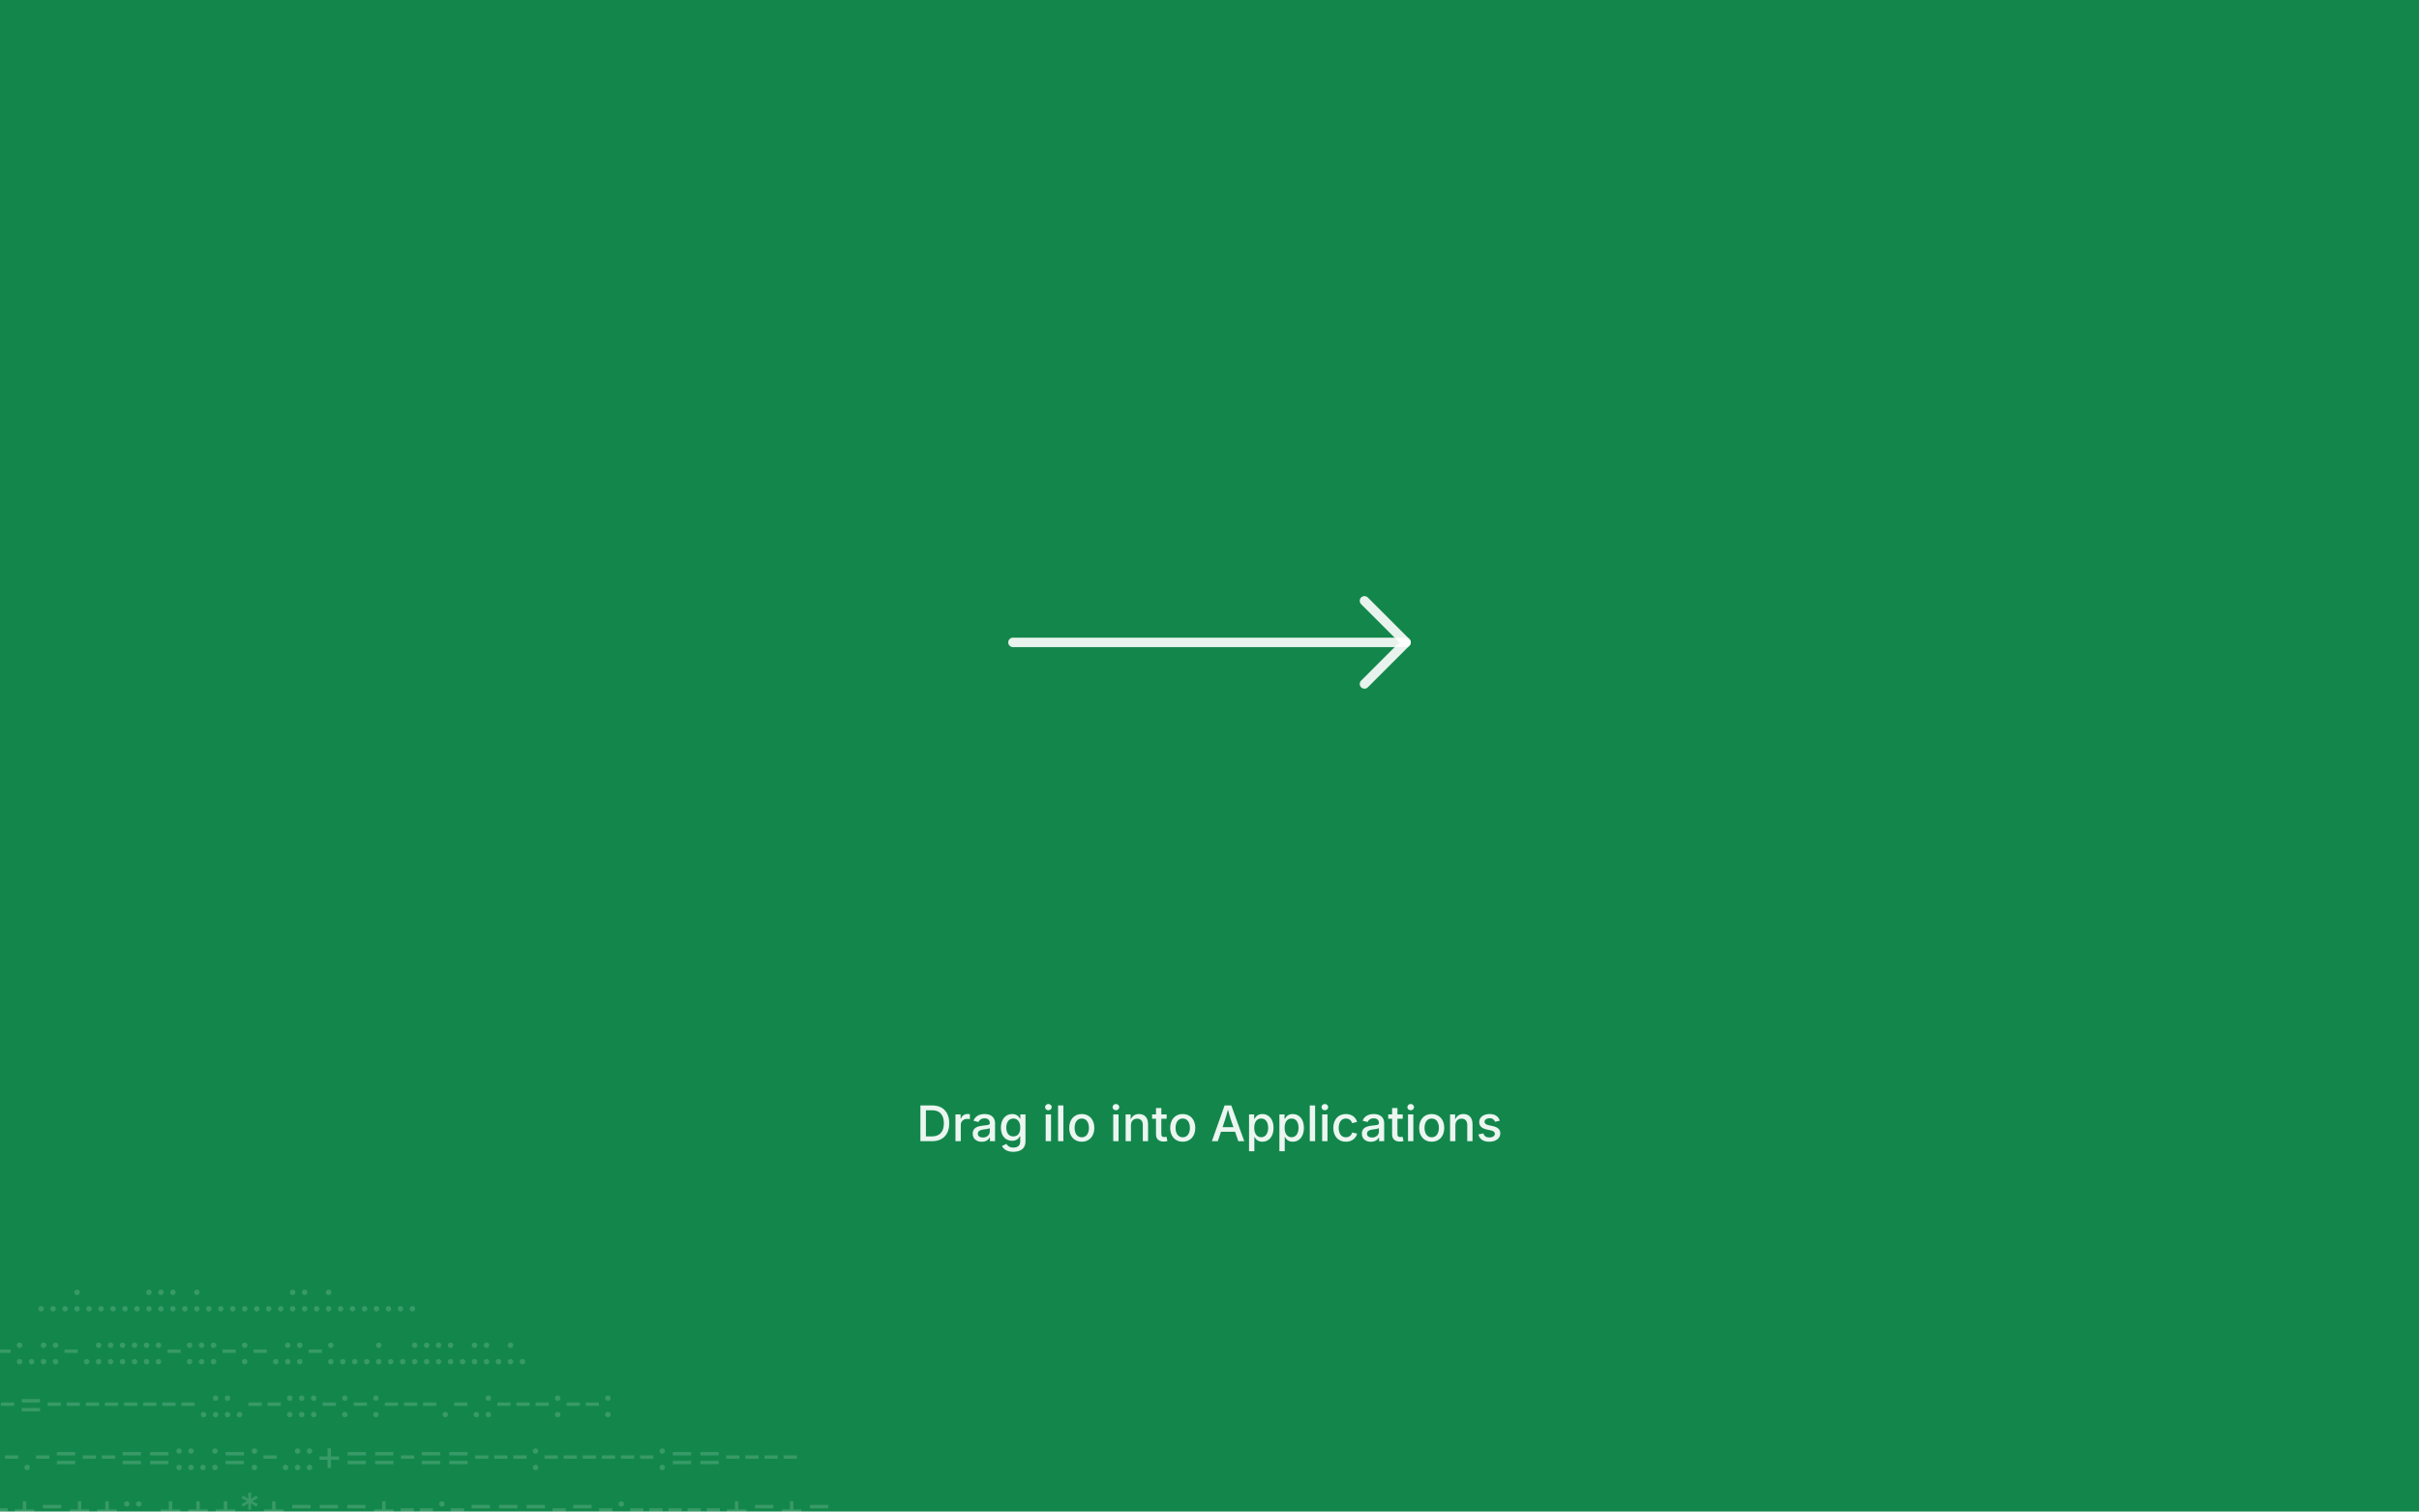
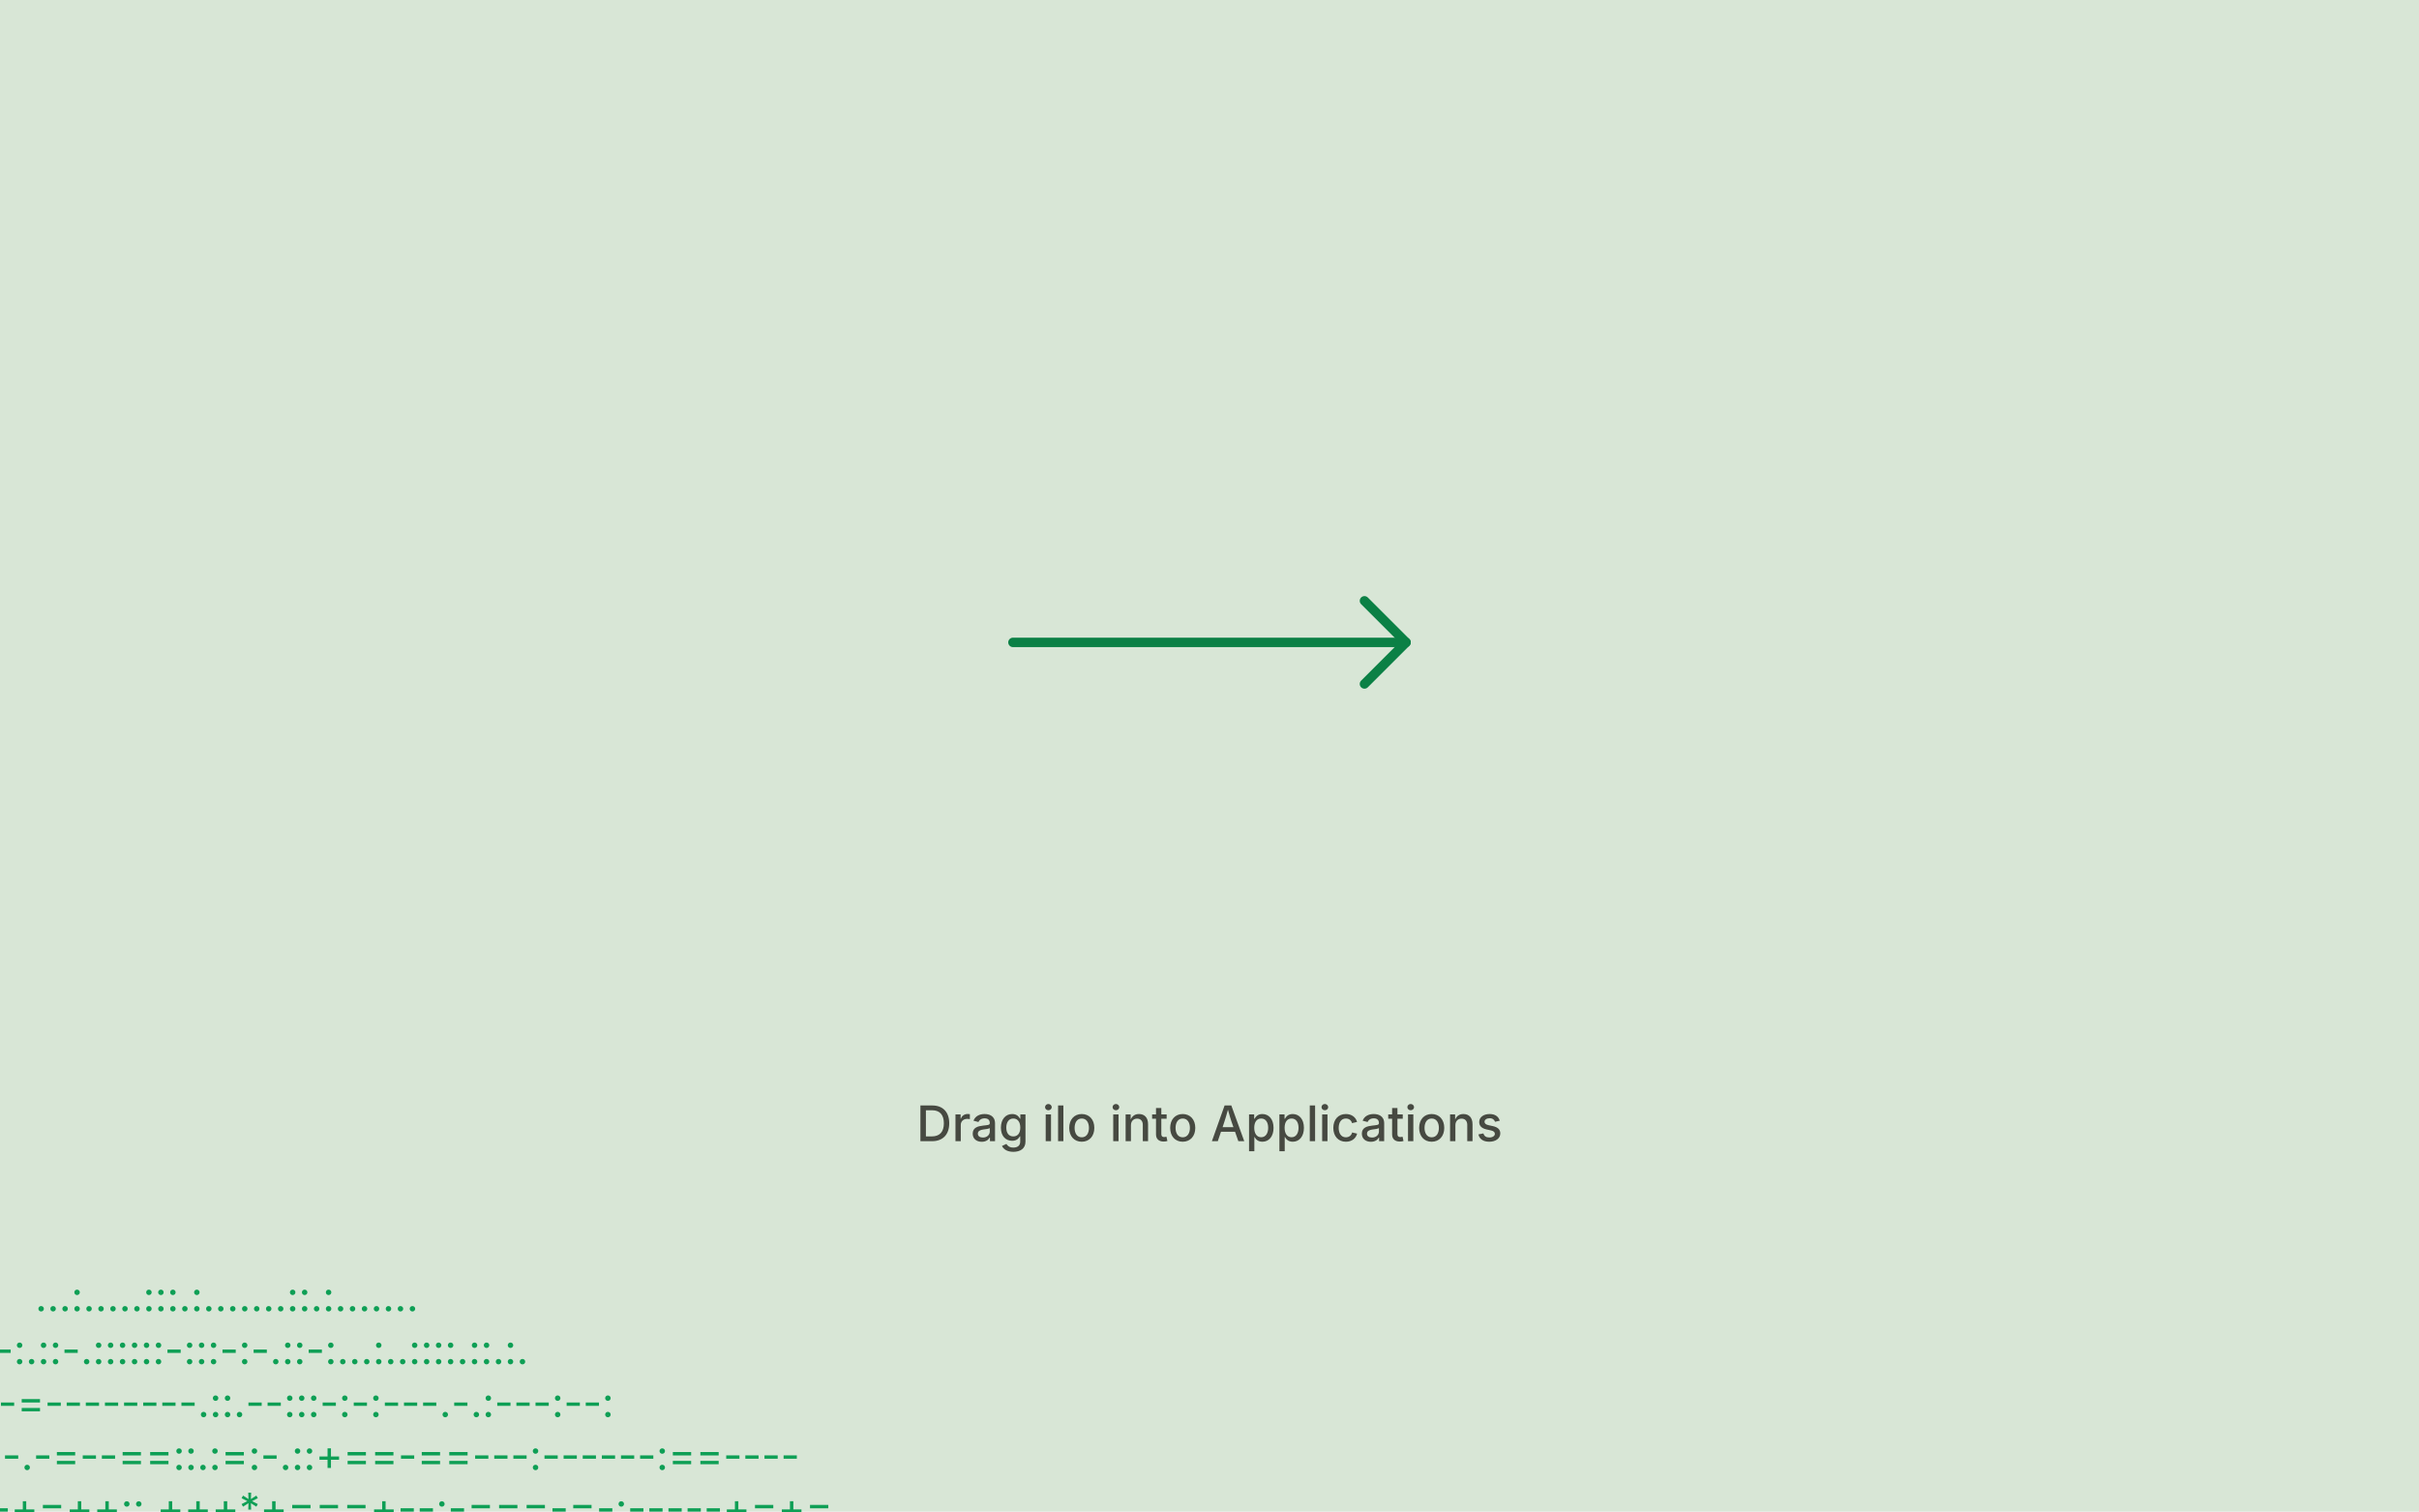
<svg xmlns="http://www.w3.org/2000/svg" width="640" height="400" viewBox="0 0 640 400">
-   <rect width="640" height="400" fill="#13874B" />
-   <g font-family="Inter" font-size="11" fill="#FFFFFF" fill-opacity="0.16" text-anchor="middle">
+   <rect width="640" height="400" fill="#D8E6D6" />
+   <g font-family="Inter" font-size="11" fill="#0E9F55" text-anchor="middle">
    <text x="60 84 100 108 116 140 148 172 204 236 244 364 380 412 428 436 444 452 460 492 500 508 516 524 532 556 564 572 588 596 604 612" y="347">...:.....:::.:.......::.:.......</text>
    <text x="12 20 28 36 44 52 60 76 100 108 116 124 132 140 148 156 164 172 180 188 204 212 220 228 236 244 252 260 268 276 284 292 300 308 316 324 332 340 348 356 364 372 380 388 396 404 412 420 428 436 444 452 460 468 476 484 492 500 516 524 532 540 548 556 564 572 580 588 596 604 612 620 628 636" y="361">:.::....::-::::.-:::-.::..=::..::-:.::-.::::::-:::-:-.::-:...:..::::.::.:.</text>
    <text x="4 12 20 28 36 44 52 60 68 76 84 92 100 108 116 124 140 148 156 164 172 180 188 196 204 212 220 244 252 260 268 276 284 292 300 308 316 324 332 340 348 356 364 372 380 388 396 404 412 420 428 436 444 452 460 468 476 484 492 500 508 516 524 532 540 548 556 564 572 580 588 596 604 612 620 628 636" y="375">::..::--.-..:.:-.:-:.=:=---.:..:.::-::-:-=--------.::.--:::-:-:---.-.:---:--:</text>
    <text x="4 12 20 28 36 44 52 60 68 76 84 92 100 108 116 124 132 140 148 156 164 172 180 188 196 204 212 220 228 236 244 252 260 268 276 284 292 300 308 316 324 332 340 348 356 364 372 380 388 396 404 412 420 428 436 444 452 460 468 476 484 492 500 508 516 524 532 540 548 556 564 572 580 588 596 604 612 620 628 636" y="389">::::-=--:+:=:=::.:+-+-:+=:.--++-==+-==--.-=--==::.:=:-.::+==-==---:------:==----</text>
    <text x="4 12 20 28 36 44 52 60 68 76 84 92 100 108 116 124 132 140 148 156 164 172 180 188 196 204 212 220 228 236 244 252 260 268 276 284 292 300 308 316 324 332 340 348 356 364 372 380 388 396 404 412 420 428 436 444 452 460 468 476 484 492 500 508 516 524 532 540 548 556 564 572 580 588 596 604 612 620 628 636" y="403">::::=-+-::=-:----=+=+-:...::.=.--::---:==++-+=++::.+++*+===+--:-===-=-:-----+=+=</text>
  </g>
-   <g fill="none" stroke="#FFFFFF" stroke-opacity="0.9" stroke-width="2.5" stroke-linecap="round" stroke-linejoin="round">
+   <g fill="none" stroke="#0B8045" stroke-width="2.5" stroke-linecap="round" stroke-linejoin="round">
    <path d="M268 170 H372" />
    <path d="M361 159 L372 170 L361 181" />
  </g>
-   <text x="320" y="302" font-family="Inter" font-weight="500" font-size="13" fill="#FFFFFF" fill-opacity="0.92" text-anchor="middle">Drag ilo into Applications</text>
+   <text x="320" y="302" font-family="Inter" font-weight="500" font-size="13" fill="#16140F" fill-opacity="0.75" text-anchor="middle">Drag ilo into Applications</text>
</svg>
